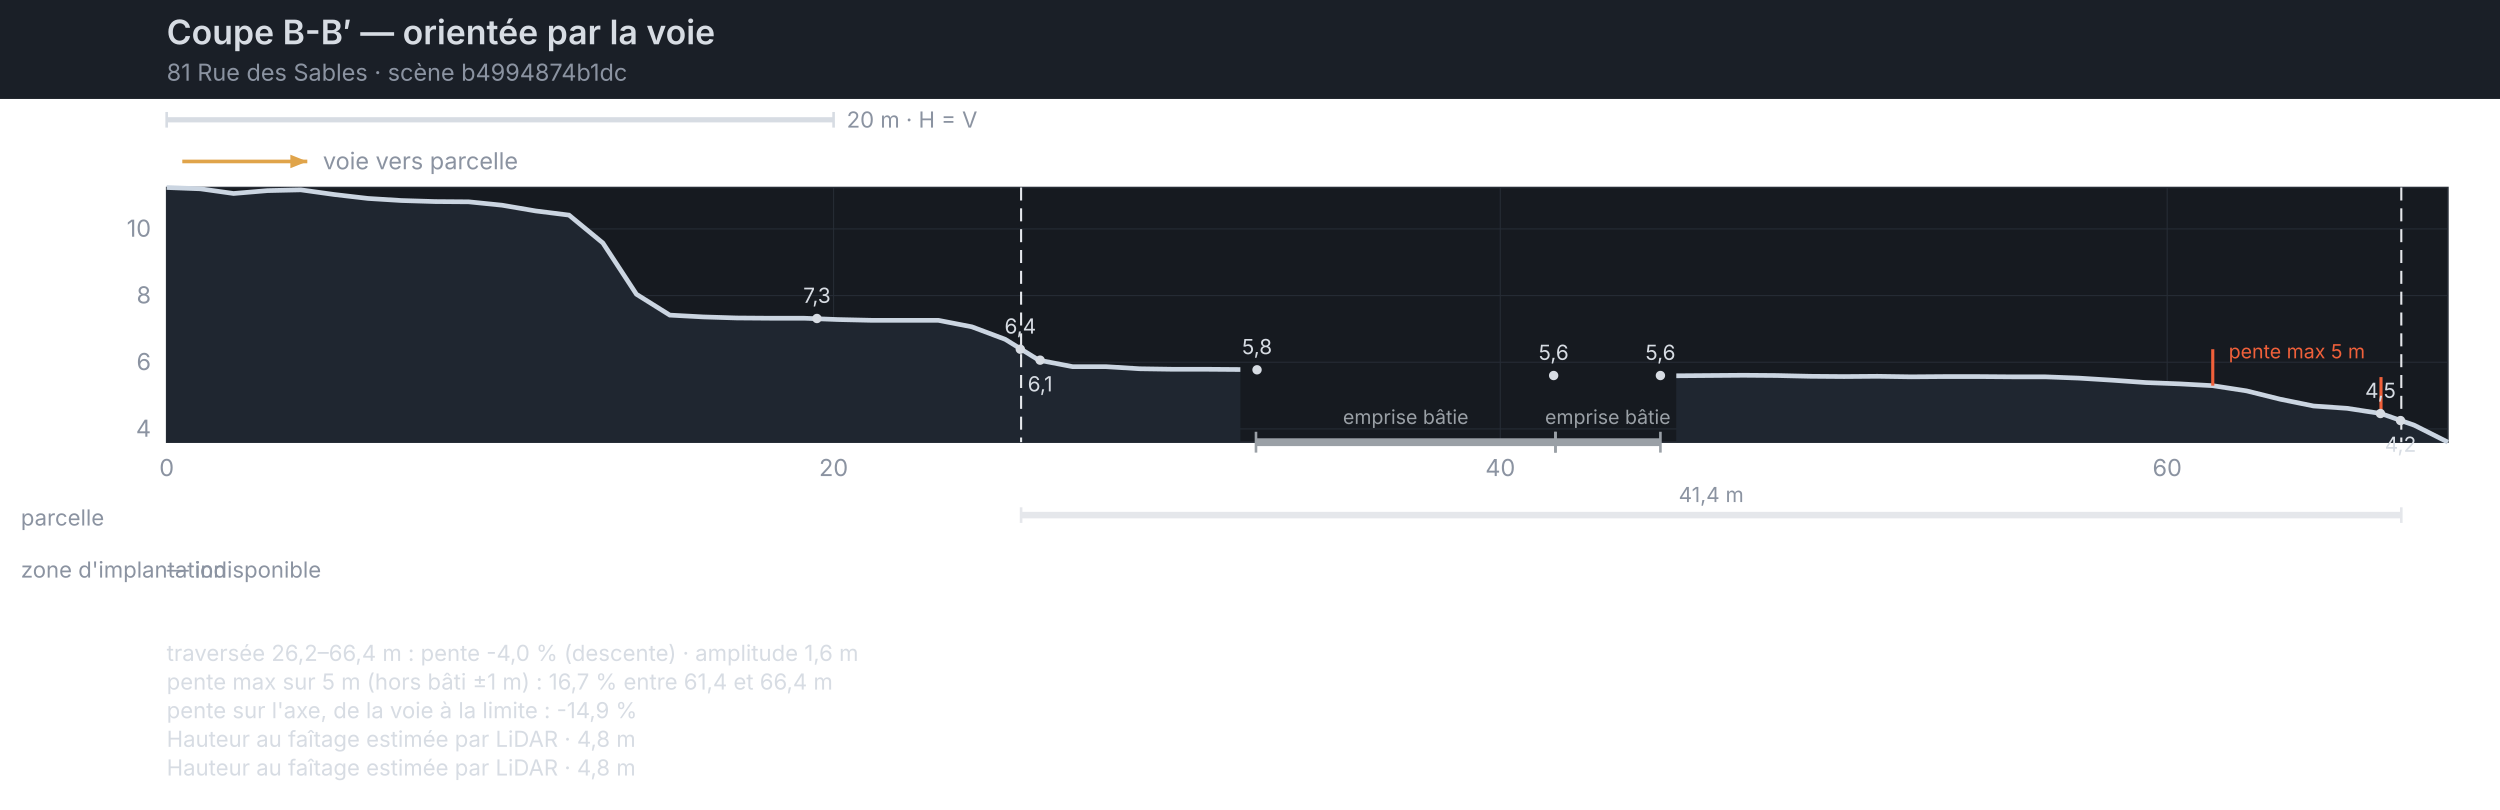
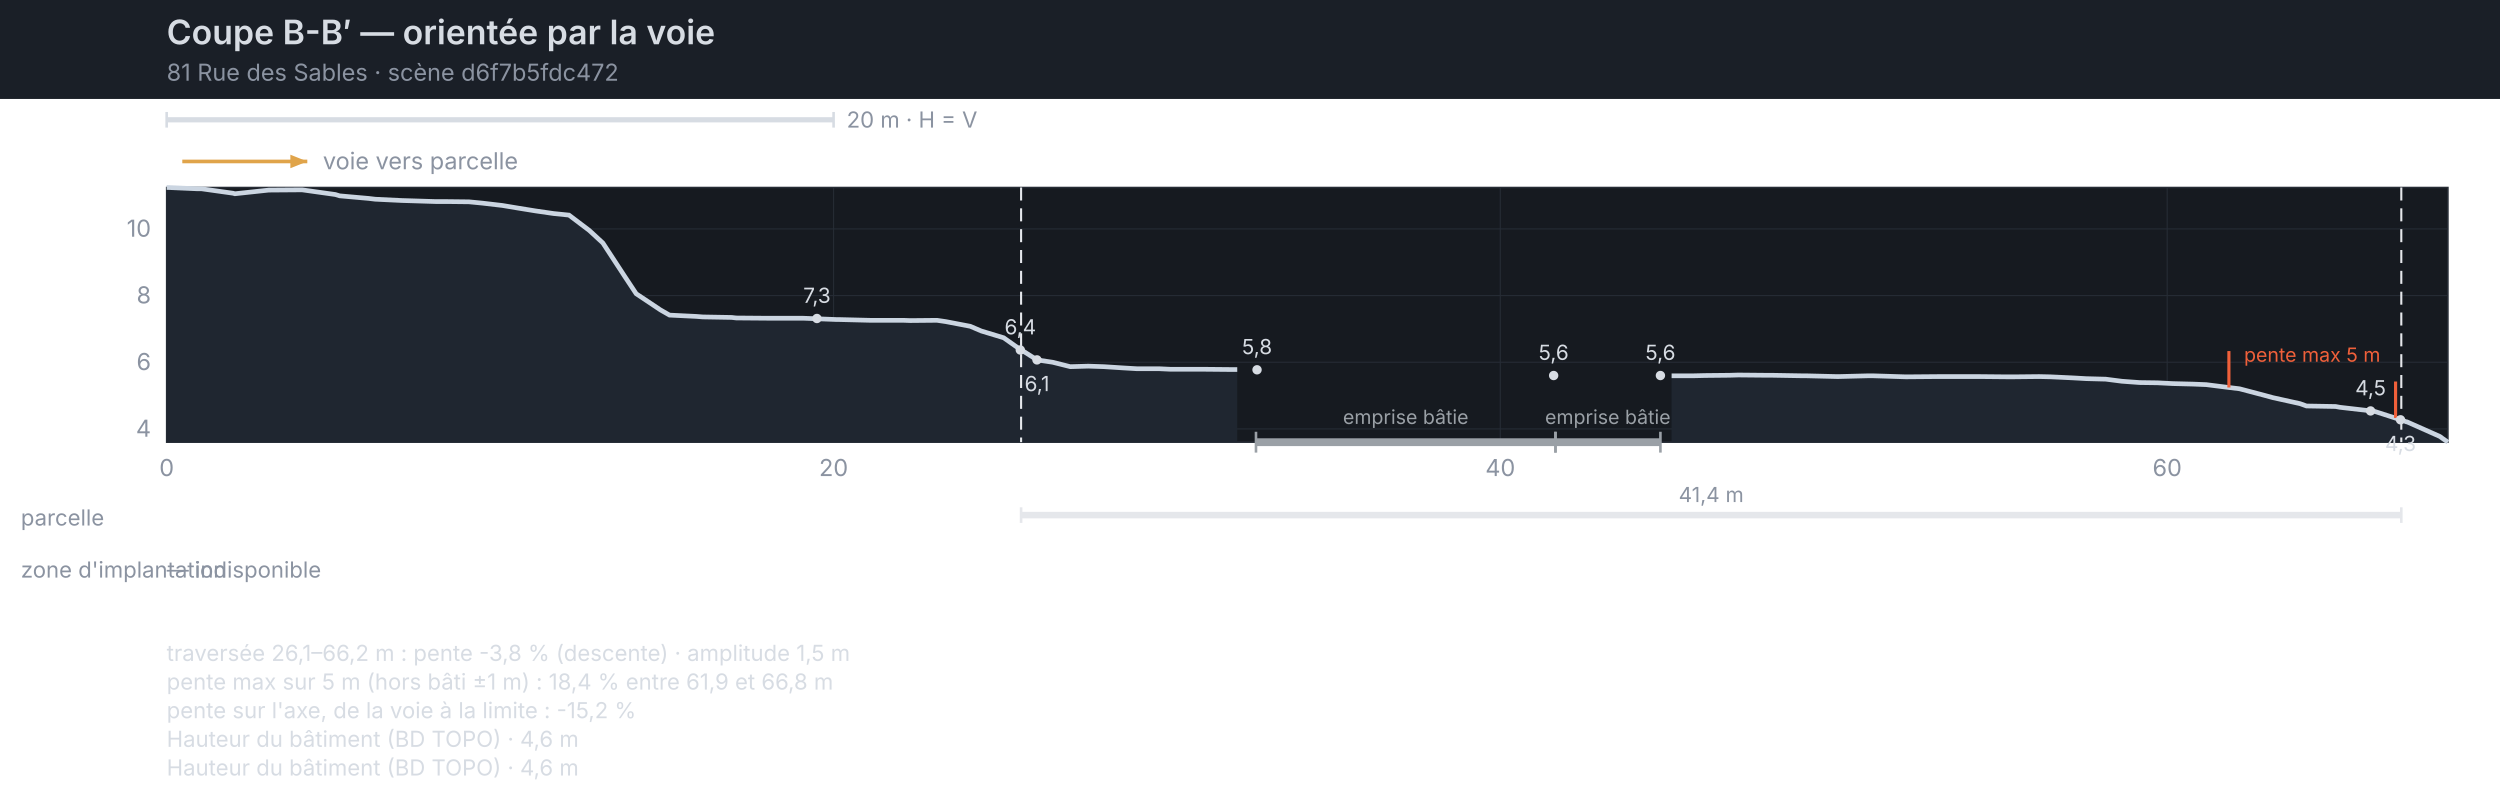
<svg xmlns="http://www.w3.org/2000/svg" viewBox="0 0 960 311" width="960" height="311" role="img" aria-label="Coupe B-B′ — orientée par la voie" font-family="Inter, Helvetica, Arial, sans-serif" style="background:#0f1115">
  <rect x="0" y="0" width="960" height="38" fill="#1a1f27" />
  <text x="64" y="17" font-size="13" font-weight="600" fill="#d7dce3">Coupe B-B′ — orientée par la voie</text>
-   <text x="64" y="31" font-size="9" fill="#8b93a1">81 Rue des Sables · scène b4994874b1dc</text>
+   <text x="64" y="31" font-size="9" fill="#8b93a1">81 Rue des Sables · scène d6f7b5fdc472</text>
  <rect x="64.0" y="72" width="876.0" height="97.8" fill="#161a20" stroke="#262c35" stroke-width="0.6" />
  <line x1="64.0" y1="72" x2="64.0" y2="169.8" stroke="#262c35" stroke-width="0.4" />
  <text x="64.0" y="182.8" text-anchor="middle" font-size="9" fill="#8b93a1">0</text>
  <line x1="320.1" y1="72" x2="320.1" y2="169.8" stroke="#262c35" stroke-width="0.4" />
  <text x="320.1" y="182.8" text-anchor="middle" font-size="9" fill="#8b93a1">20</text>
  <line x1="576.1" y1="72" x2="576.1" y2="169.8" stroke="#262c35" stroke-width="0.4" />
  <text x="576.1" y="182.8" text-anchor="middle" font-size="9" fill="#8b93a1">40</text>
  <line x1="832.2" y1="72" x2="832.2" y2="169.8" stroke="#262c35" stroke-width="0.4" />
  <text x="832.2" y="182.8" text-anchor="middle" font-size="9" fill="#8b93a1">60</text>
  <line x1="64.0" y1="164.7" x2="940.0" y2="164.7" stroke="#262c35" stroke-width="0.4" />
  <text x="58.0" y="167.7" text-anchor="end" font-size="9" fill="#8b93a1">4</text>
  <line x1="64.0" y1="139.1" x2="940.0" y2="139.1" stroke="#262c35" stroke-width="0.4" />
  <text x="58.0" y="142.1" text-anchor="end" font-size="9" fill="#8b93a1">6</text>
  <line x1="64.0" y1="113.5" x2="940.0" y2="113.5" stroke="#262c35" stroke-width="0.4" />
  <text x="58.0" y="116.5" text-anchor="end" font-size="9" fill="#8b93a1">8</text>
  <line x1="64.0" y1="87.9" x2="940.0" y2="87.9" stroke="#262c35" stroke-width="0.4" />
  <text x="58.0" y="90.9" text-anchor="end" font-size="9" fill="#8b93a1">10</text>
-   <polygon points="64.0,72.0 76.9,72.5 89.7,74.3 102.7,73.2 115.5,72.9 128.4,74.7 141.3,76.2 154.1,77.0 167.1,77.4 180.0,77.5 192.8,78.8 205.7,81.0 218.5,82.6 231.5,93.3 244.4,113.0 257.2,121.0 270.1,121.7 282.9,122.1 295.9,122.2 308.8,122.2 321.6,122.7 334.5,123.0 347.5,123.0 360.3,123.0 373.2,125.5 386.0,130.3 398.9,138.3 411.9,140.8 424.7,140.8 437.6,141.6 450.4,141.8 463.3,141.8 476.3,141.9 476.3,169.8 64.0,169.8" fill="#1f2630" stroke="none" />
-   <polyline points="64.0,72.0 76.9,72.5 89.7,74.3 102.7,73.2 115.5,72.9 128.4,74.7 141.3,76.2 154.1,77.0 167.1,77.4 180.0,77.5 192.8,78.8 205.7,81.0 218.5,82.6 231.5,93.3 244.4,113.0 257.2,121.0 270.1,121.7 282.9,122.1 295.9,122.2 308.8,122.2 321.6,122.7 334.5,123.0 347.5,123.0 360.3,123.0 373.2,125.5 386.0,130.3 398.9,138.3 411.9,140.8 424.7,140.8 437.6,141.6 450.4,141.8 463.3,141.8 476.3,141.9" fill="none" stroke="#cbd5e1" stroke-width="1.8" />
-   <polygon points="643.7,144.3 656.5,144.2 669.5,144.1 682.3,144.2 695.2,144.5 708.1,144.6 720.9,144.5 733.9,144.7 746.8,144.6 759.6,144.6 772.5,144.7 785.3,144.7 798.3,145.2 811.2,146.0 824.0,146.9 836.9,147.4 849.7,148.1 862.7,150.1 875.6,153.3 888.4,155.9 901.3,156.8 914.3,158.8 927.1,163.3 940.0,169.8 940.0,169.8 643.7,169.8" fill="#1f2630" stroke="none" />
-   <polyline points="643.7,144.3 656.5,144.2 669.5,144.1 682.3,144.2 695.2,144.5 708.1,144.6 720.9,144.5 733.9,144.7 746.8,144.6 759.6,144.6 772.5,144.7 785.3,144.7 798.3,145.2 811.2,146.0 824.0,146.9 836.9,147.4 849.7,148.1 862.7,150.1 875.6,153.3 888.4,155.9 901.3,156.8 914.3,158.8 927.1,163.3 940.0,169.8" fill="none" stroke="#cbd5e1" stroke-width="1.8" />
+   <polygon points="64.0,72.0 64.6,72.0 75.8,72.5 77.4,72.5 89.5,74.2 90.2,74.4 103.2,73.0 103.2,73.0 103.2,73.0 116.0,72.9 116.7,73.0 128.8,74.7 130.4,75.2 141.6,76.2 144.1,76.5 154.4,77.0 157.8,77.1 167.3,77.4 171.5,77.4 180.1,77.5 185.2,78.0 192.9,78.9 198.9,79.9 205.7,81.0 212.6,82.0 218.5,82.6 226.3,88.5 231.5,93.3 240.0,106.3 244.3,112.8 253.6,119.0 257.1,121.0 267.3,121.5 269.9,121.7 281.0,121.9 282.7,122.1 294.7,122.2 295.6,122.2 308.0,122.2 308.4,122.2 308.4,122.2 321.2,122.7 322.1,122.7 334.0,123.0 335.8,123.0 346.8,123.0 349.5,123.1 359.8,123.0 363.2,123.5 372.6,125.3 376.8,127.1 385.4,129.7 390.5,133.3 398.2,138.2 404.2,139.1 411.0,140.8 417.9,140.6 423.9,140.8 431.6,141.3 436.7,141.6 445.3,141.6 449.5,141.8 459.0,141.8 462.3,141.8 472.7,141.9 475.1,141.9 475.1,169.8 64.0,169.8" fill="#1f2630" stroke="none" />
+   <polyline points="64.0,72.0 64.6,72.0 75.8,72.5 77.4,72.5 89.5,74.2 90.2,74.4 103.2,73.0 103.2,73.0 103.2,73.0 116.0,72.9 116.7,73.0 128.8,74.7 130.4,75.2 141.6,76.2 144.1,76.5 154.4,77.0 157.8,77.1 167.3,77.4 171.5,77.4 180.1,77.5 185.2,78.0 192.9,78.9 198.9,79.9 205.7,81.0 212.6,82.0 218.5,82.6 226.3,88.5 231.5,93.3 240.0,106.3 244.3,112.8 253.6,119.0 257.1,121.0 267.3,121.5 269.9,121.7 281.0,121.9 282.7,122.1 294.7,122.2 295.6,122.2 308.0,122.2 308.4,122.2 308.4,122.2 321.2,122.7 322.1,122.7 334.0,123.0 335.8,123.0 346.8,123.0 349.5,123.1 359.8,123.0 363.2,123.5 372.6,125.3 376.8,127.1 385.4,129.7 390.5,133.3 398.2,138.2 404.2,139.1 411.0,140.8 417.9,140.6 423.9,140.8 431.6,141.3 436.7,141.6 445.3,141.6 449.5,141.8 459.0,141.8 462.3,141.8 472.7,141.9 475.1,141.9" fill="none" stroke="#cbd5e1" stroke-width="1.8" />
+   <polygon points="641.9,144.3 650.5,144.3 654.7,144.2 664.2,144.1 667.5,144.0 677.9,144.1 680.3,144.1 691.6,144.3 693.3,144.3 705.3,144.6 706.1,144.6 717.6,144.3 718.9,144.3 719.0,144.3 731.7,144.7 732.7,144.7 744.5,144.6 746.3,144.6 757.4,144.6 760.0,144.6 770.2,144.7 773.7,144.7 783.0,144.6 787.4,144.7 795.8,145.1 801.1,145.4 808.6,145.6 814.8,146.4 821.6,146.9 828.5,147.0 834.4,147.3 842.2,147.5 847.2,147.7 855.9,148.8 860.0,149.3 869.5,151.8 872.8,152.7 883.2,155.0 885.7,155.9 896.9,156.1 898.5,156.4 910.6,157.8 911.3,157.8 922.5,161.4 924.1,162.0 924.3,162.0 936.9,167.6 938.0,168.4 940.0,169.8 940.0,169.8 641.9,169.8" fill="#1f2630" stroke="none" />
+   <polyline points="641.9,144.3 650.5,144.3 654.7,144.2 664.2,144.1 667.5,144.0 677.9,144.1 680.3,144.1 691.6,144.3 693.3,144.3 705.3,144.6 706.1,144.6 717.6,144.3 718.9,144.3 719.0,144.3 731.7,144.7 732.7,144.7 744.5,144.6 746.3,144.6 757.4,144.6 760.0,144.6 770.2,144.7 773.7,144.7 783.0,144.6 787.4,144.7 795.8,145.1 801.1,145.4 808.6,145.6 814.8,146.4 821.6,146.9 828.5,147.0 834.4,147.3 842.2,147.5 847.2,147.7 855.9,148.8 860.0,149.3 869.5,151.8 872.8,152.7 883.2,155.0 885.7,155.9 896.9,156.1 898.5,156.4 910.6,157.8 911.3,157.8 922.5,161.4 924.1,162.0 924.3,162.0 936.9,167.6 938.0,168.4 940.0,169.8" fill="none" stroke="#cbd5e1" stroke-width="1.8" />
  <line x1="482.3" y1="169.8" x2="597.3" y2="169.8" stroke="#9aa0a6" stroke-width="3" />
  <line x1="482.3" y1="165.8" x2="482.3" y2="173.8" stroke="#9aa0a6" stroke-width="1" />
  <line x1="597.3" y1="165.8" x2="597.3" y2="173.8" stroke="#9aa0a6" stroke-width="1" />
  <text x="539.8" y="162.8" text-anchor="middle" font-size="7.5" fill="#9aa0a6">emprise bâtie</text>
  <line x1="597.3" y1="169.8" x2="637.6" y2="169.8" stroke="#9aa0a6" stroke-width="3" />
  <line x1="597.3" y1="165.8" x2="597.3" y2="173.8" stroke="#9aa0a6" stroke-width="1" />
  <line x1="637.6" y1="165.8" x2="637.6" y2="173.8" stroke="#9aa0a6" stroke-width="1" />
  <text x="617.4" y="162.8" text-anchor="middle" font-size="7.5" fill="#9aa0a6">emprise bâtie</text>
  <line x1="392.1" y1="72" x2="392.1" y2="169.8" stroke="#e5e7eb" stroke-width="0.8" stroke-dasharray="5 3" />
  <line x1="922.1" y1="72" x2="922.1" y2="169.8" stroke="#e5e7eb" stroke-width="0.8" stroke-dasharray="5 3" />
-   <line x1="849.7" y1="148.1" x2="849.7" y2="134.1" stroke="#f0603a" stroke-width="1.2" />
-   <line x1="914.3" y1="158.8" x2="914.3" y2="144.8" stroke="#f0603a" stroke-width="1.2" />
-   <text x="882.0" y="137.6" text-anchor="middle" font-size="7.5" fill="#f0603a">pente max 5 m</text>
+   <line x1="855.9" y1="148.8" x2="855.9" y2="134.8" stroke="#f0603a" stroke-width="1.2" />
+   <line x1="919.9" y1="160.5" x2="919.9" y2="146.5" stroke="#f0603a" stroke-width="1.2" />
+   <text x="887.9" y="138.9" text-anchor="middle" font-size="7.5" fill="#f0603a">pente max 5 m</text>
  <circle cx="313.7" cy="122.3" r="1.8" fill="#d7dce3" />
  <text x="313.7" y="116.3" text-anchor="middle" font-size="8" fill="#d7dce3">7,3</text>
-   <circle cx="391.8" cy="134.1" r="1.8" fill="#d7dce3" />
-   <text x="391.8" y="128.1" text-anchor="middle" font-size="8" fill="#d7dce3">6,4</text>
-   <circle cx="399.4" cy="138.3" r="1.8" fill="#d7dce3" />
-   <text x="399.4" y="150.3" text-anchor="middle" font-size="8" fill="#d7dce3">6,1</text>
+   <circle cx="391.8" cy="134.4" r="1.8" fill="#d7dce3" />
+   <text x="391.8" y="128.4" text-anchor="middle" font-size="8" fill="#d7dce3">6,4</text>
+   <circle cx="398.2" cy="138.2" r="1.8" fill="#d7dce3" />
+   <text x="398.2" y="150.2" text-anchor="middle" font-size="8" fill="#d7dce3">6,1</text>
  <circle cx="482.7" cy="142.0" r="1.8" fill="#d7dce3" />
  <text x="482.7" y="136.0" text-anchor="middle" font-size="8" fill="#d7dce3">5,8</text>
  <circle cx="596.6" cy="144.2" r="1.8" fill="#d7dce3" />
  <text x="596.6" y="138.2" text-anchor="middle" font-size="8" fill="#d7dce3">5,6</text>
  <circle cx="637.6" cy="144.2" r="1.8" fill="#d7dce3" />
  <text x="637.6" y="138.2" text-anchor="middle" font-size="8" fill="#d7dce3">5,6</text>
-   <circle cx="914.1" cy="158.8" r="1.8" fill="#d7dce3" />
-   <text x="914.1" y="152.8" text-anchor="middle" font-size="8" fill="#d7dce3">4,5</text>
-   <circle cx="921.8" cy="161.5" r="1.8" fill="#d7dce3" />
-   <text x="921.8" y="173.5" text-anchor="middle" font-size="8" fill="#d7dce3">4,2</text>
+   <circle cx="910.3" cy="157.8" r="1.8" fill="#d7dce3" />
+   <text x="910.3" y="151.8" text-anchor="middle" font-size="8" fill="#d7dce3">4,5</text>
+   <circle cx="921.8" cy="161.2" r="1.8" fill="#d7dce3" />
+   <text x="921.8" y="173.2" text-anchor="middle" font-size="8" fill="#d7dce3">4,3</text>
  <line x1="70.0" y1="62.0" x2="118.0" y2="62.0" stroke="#e0a44a" stroke-width="1.4" />
  <polygon points="118.0,62.0 111.5,64.6 111.5,59.4" fill="#e0a44a" />
  <text x="124.0" y="65.0" font-size="9" fill="#8b93a1">voie vers parcelle</text>
  <line x1="64.0" y1="46.0" x2="320.1" y2="46.0" stroke="#d7dce3" stroke-width="2" />
  <line x1="64.0" y1="43.0" x2="64.0" y2="49.0" stroke="#d7dce3" stroke-width="1" />
  <line x1="320.1" y1="43.0" x2="320.1" y2="49.0" stroke="#d7dce3" stroke-width="1" />
  <text x="325.1" y="49.0" font-size="8.5" fill="#8b93a1">20 m · H = V</text>
  <text x="8" y="201.8" font-size="8.5" fill="#8b93a1">parcelle</text>
  <line x1="392.1" y1="197.8" x2="922.1" y2="197.8" stroke="#e5e7eb" stroke-width="2.5" />
  <line x1="392.1" y1="194.8" x2="392.1" y2="200.8" stroke="#e5e7eb" stroke-width="1" />
  <line x1="922.1" y1="194.8" x2="922.1" y2="200.8" stroke="#e5e7eb" stroke-width="1" />
  <text x="657.1" y="192.8" text-anchor="middle" font-size="8" fill="#8b93a1">41,4 m</text>
  <text x="8" y="221.8" font-size="8.5" fill="#8b93a1">zone d'implantation</text>
  <text x="64.0" y="221.8" font-size="8.5" fill="#8b93a1">— indisponible</text>
-   <text x="64" y="253.8" font-size="8.5" fill="#d7dce3">traversée 26,2–66,4 m : pente -4,0 % (descente) · amplitude 1,6 m</text>
-   <text x="64" y="264.8" font-size="8.5" fill="#d7dce3">pente max sur 5 m (hors bâti ±1 m) : 16,7 % entre 61,4 et 66,4 m</text>
-   <text x="64" y="275.8" font-size="8.5" fill="#d7dce3">pente sur l'axe, de la voie à la limite : -14,9 %</text>
-   <text x="64" y="286.8" font-size="8.5" fill="#d7dce3">Hauteur au faîtage estimée par LiDAR · 4,8 m</text>
-   <text x="64" y="297.8" font-size="8.5" fill="#d7dce3">Hauteur au faîtage estimée par LiDAR · 4,8 m</text>
+   <text x="64" y="253.8" font-size="8.5" fill="#d7dce3">traversée 26,1–66,2 m : pente -3,8 % (descente) · amplitude 1,5 m</text>
+   <text x="64" y="264.8" font-size="8.5" fill="#d7dce3">pente max sur 5 m (hors bâti ±1 m) : 18,4 % entre 61,9 et 66,8 m</text>
+   <text x="64" y="275.8" font-size="8.5" fill="#d7dce3">pente sur l'axe, de la voie à la limite : -15,2 %</text>
+   <text x="64" y="286.8" font-size="8.5" fill="#d7dce3">Hauteur du bâtiment (BD TOPO) · 4,6 m</text>
+   <text x="64" y="297.8" font-size="8.5" fill="#d7dce3">Hauteur du bâtiment (BD TOPO) · 4,6 m</text>
</svg>
